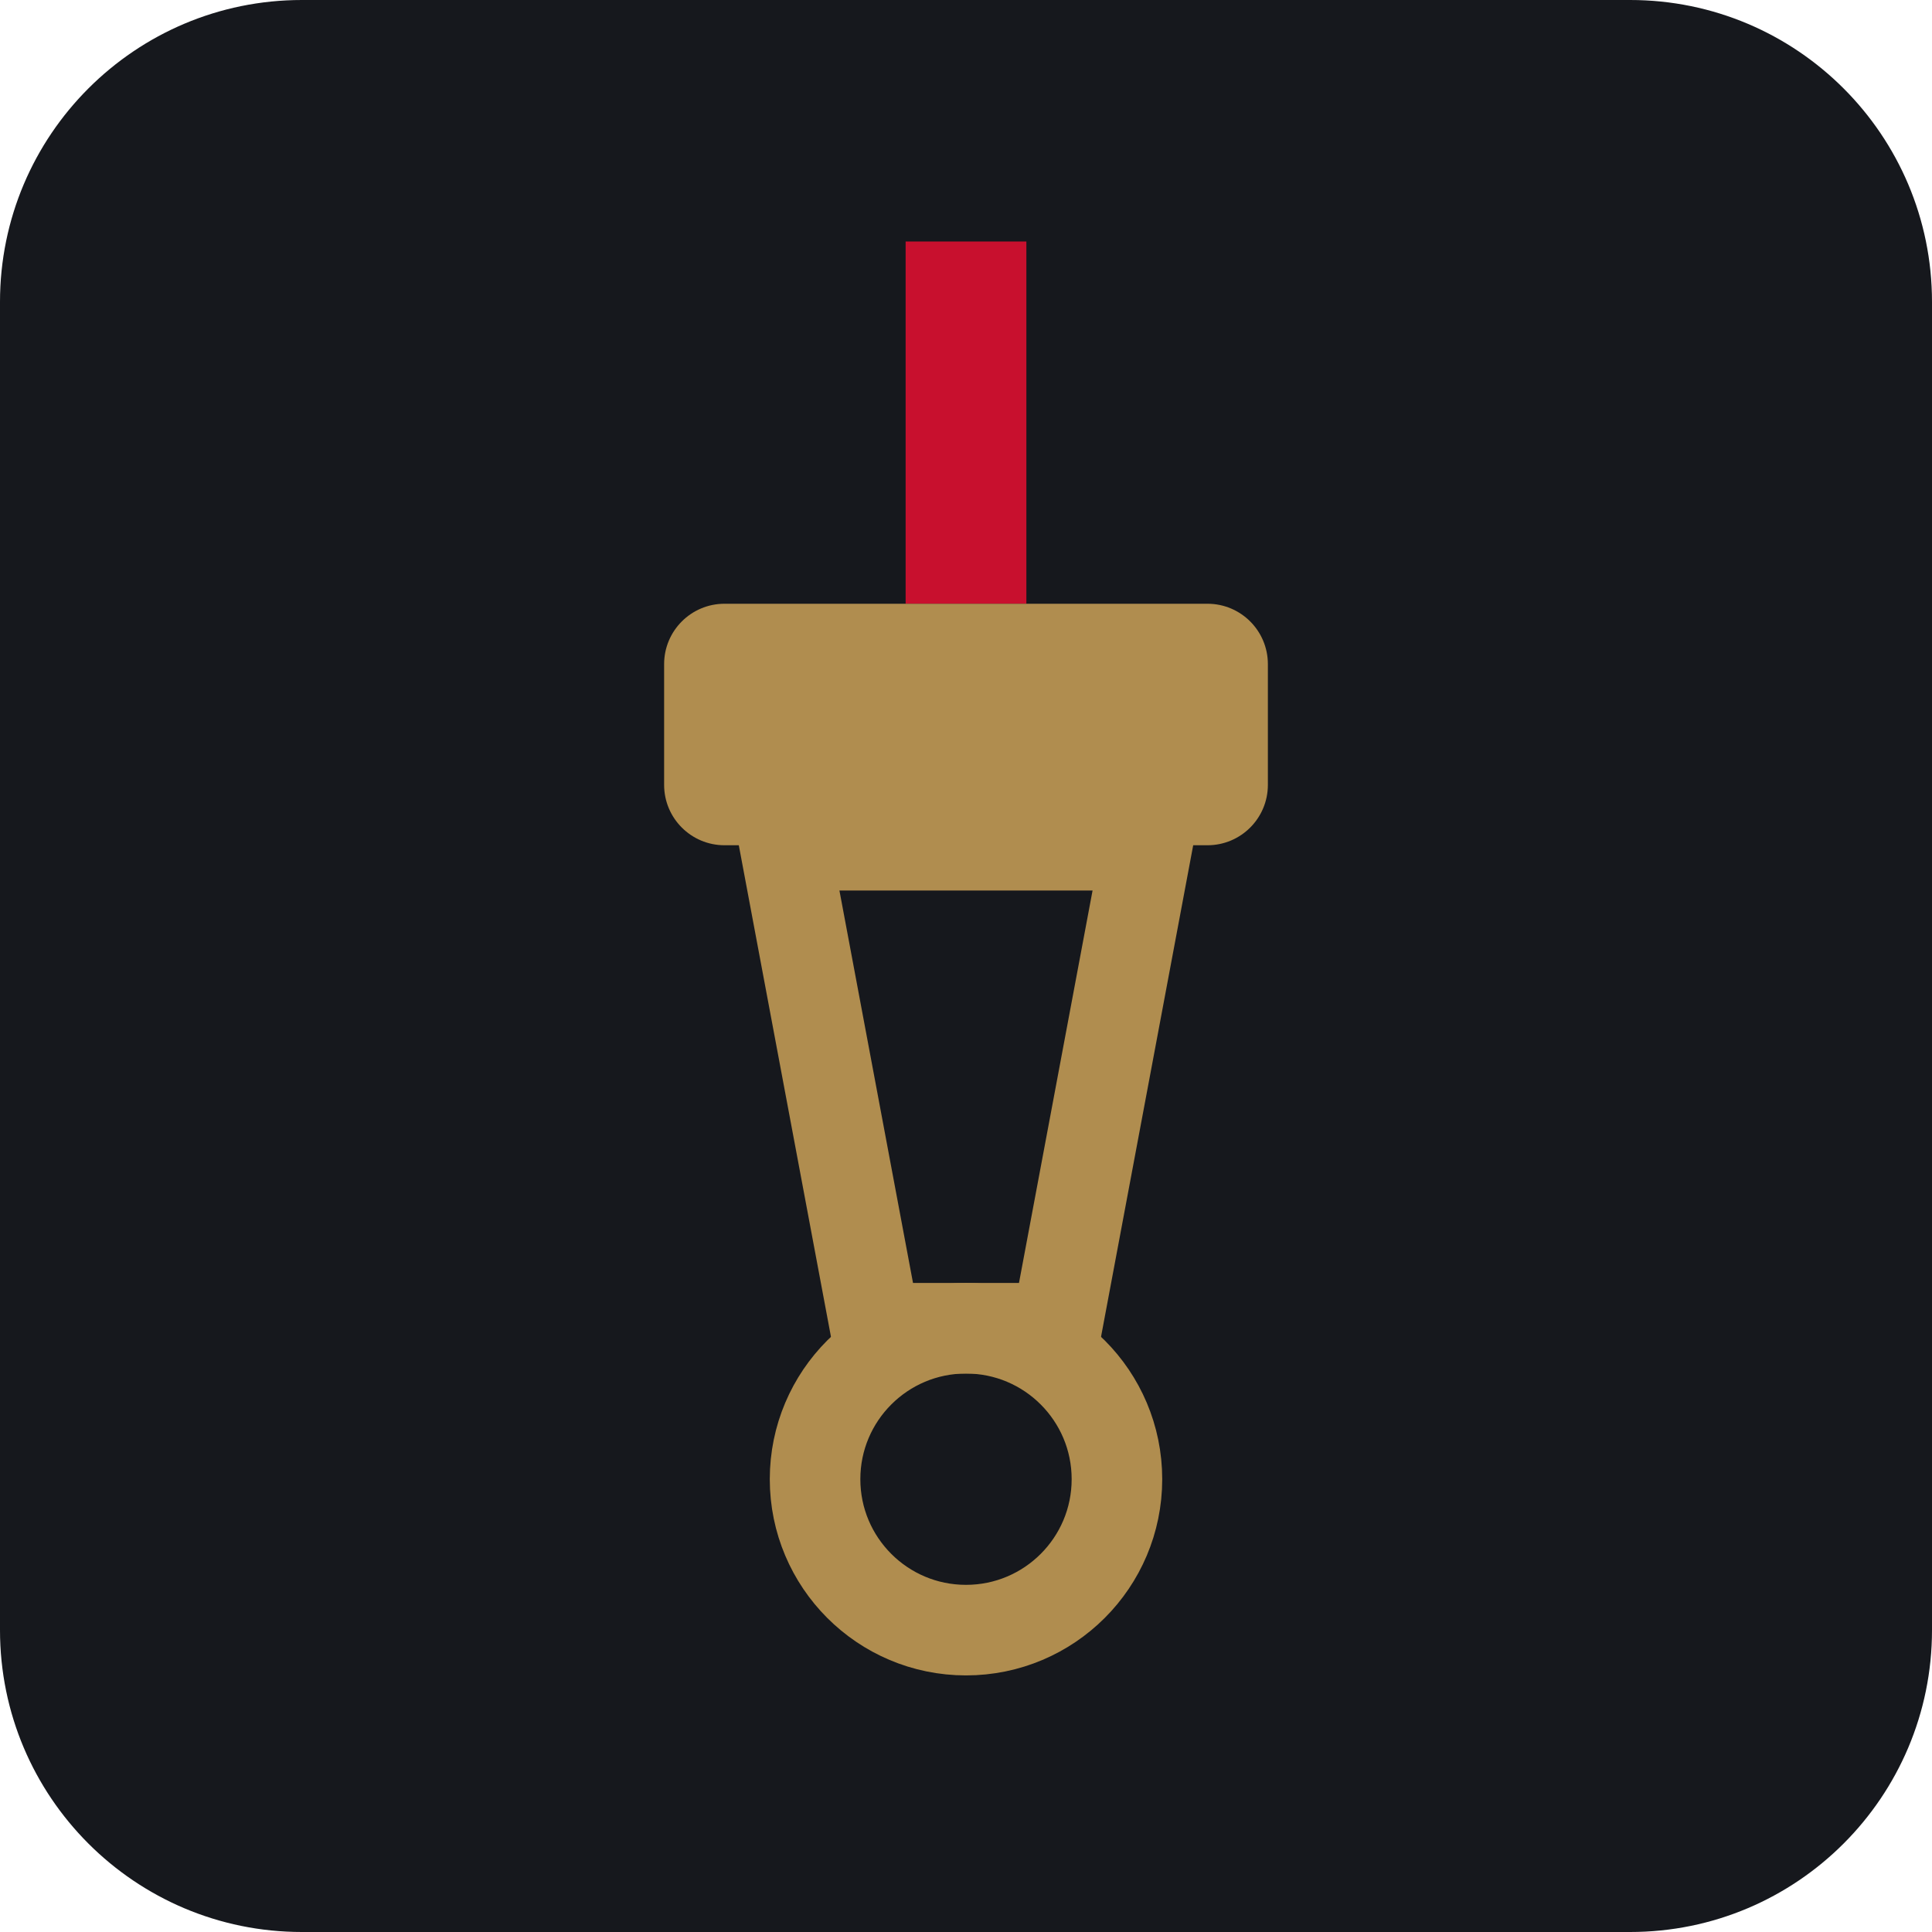
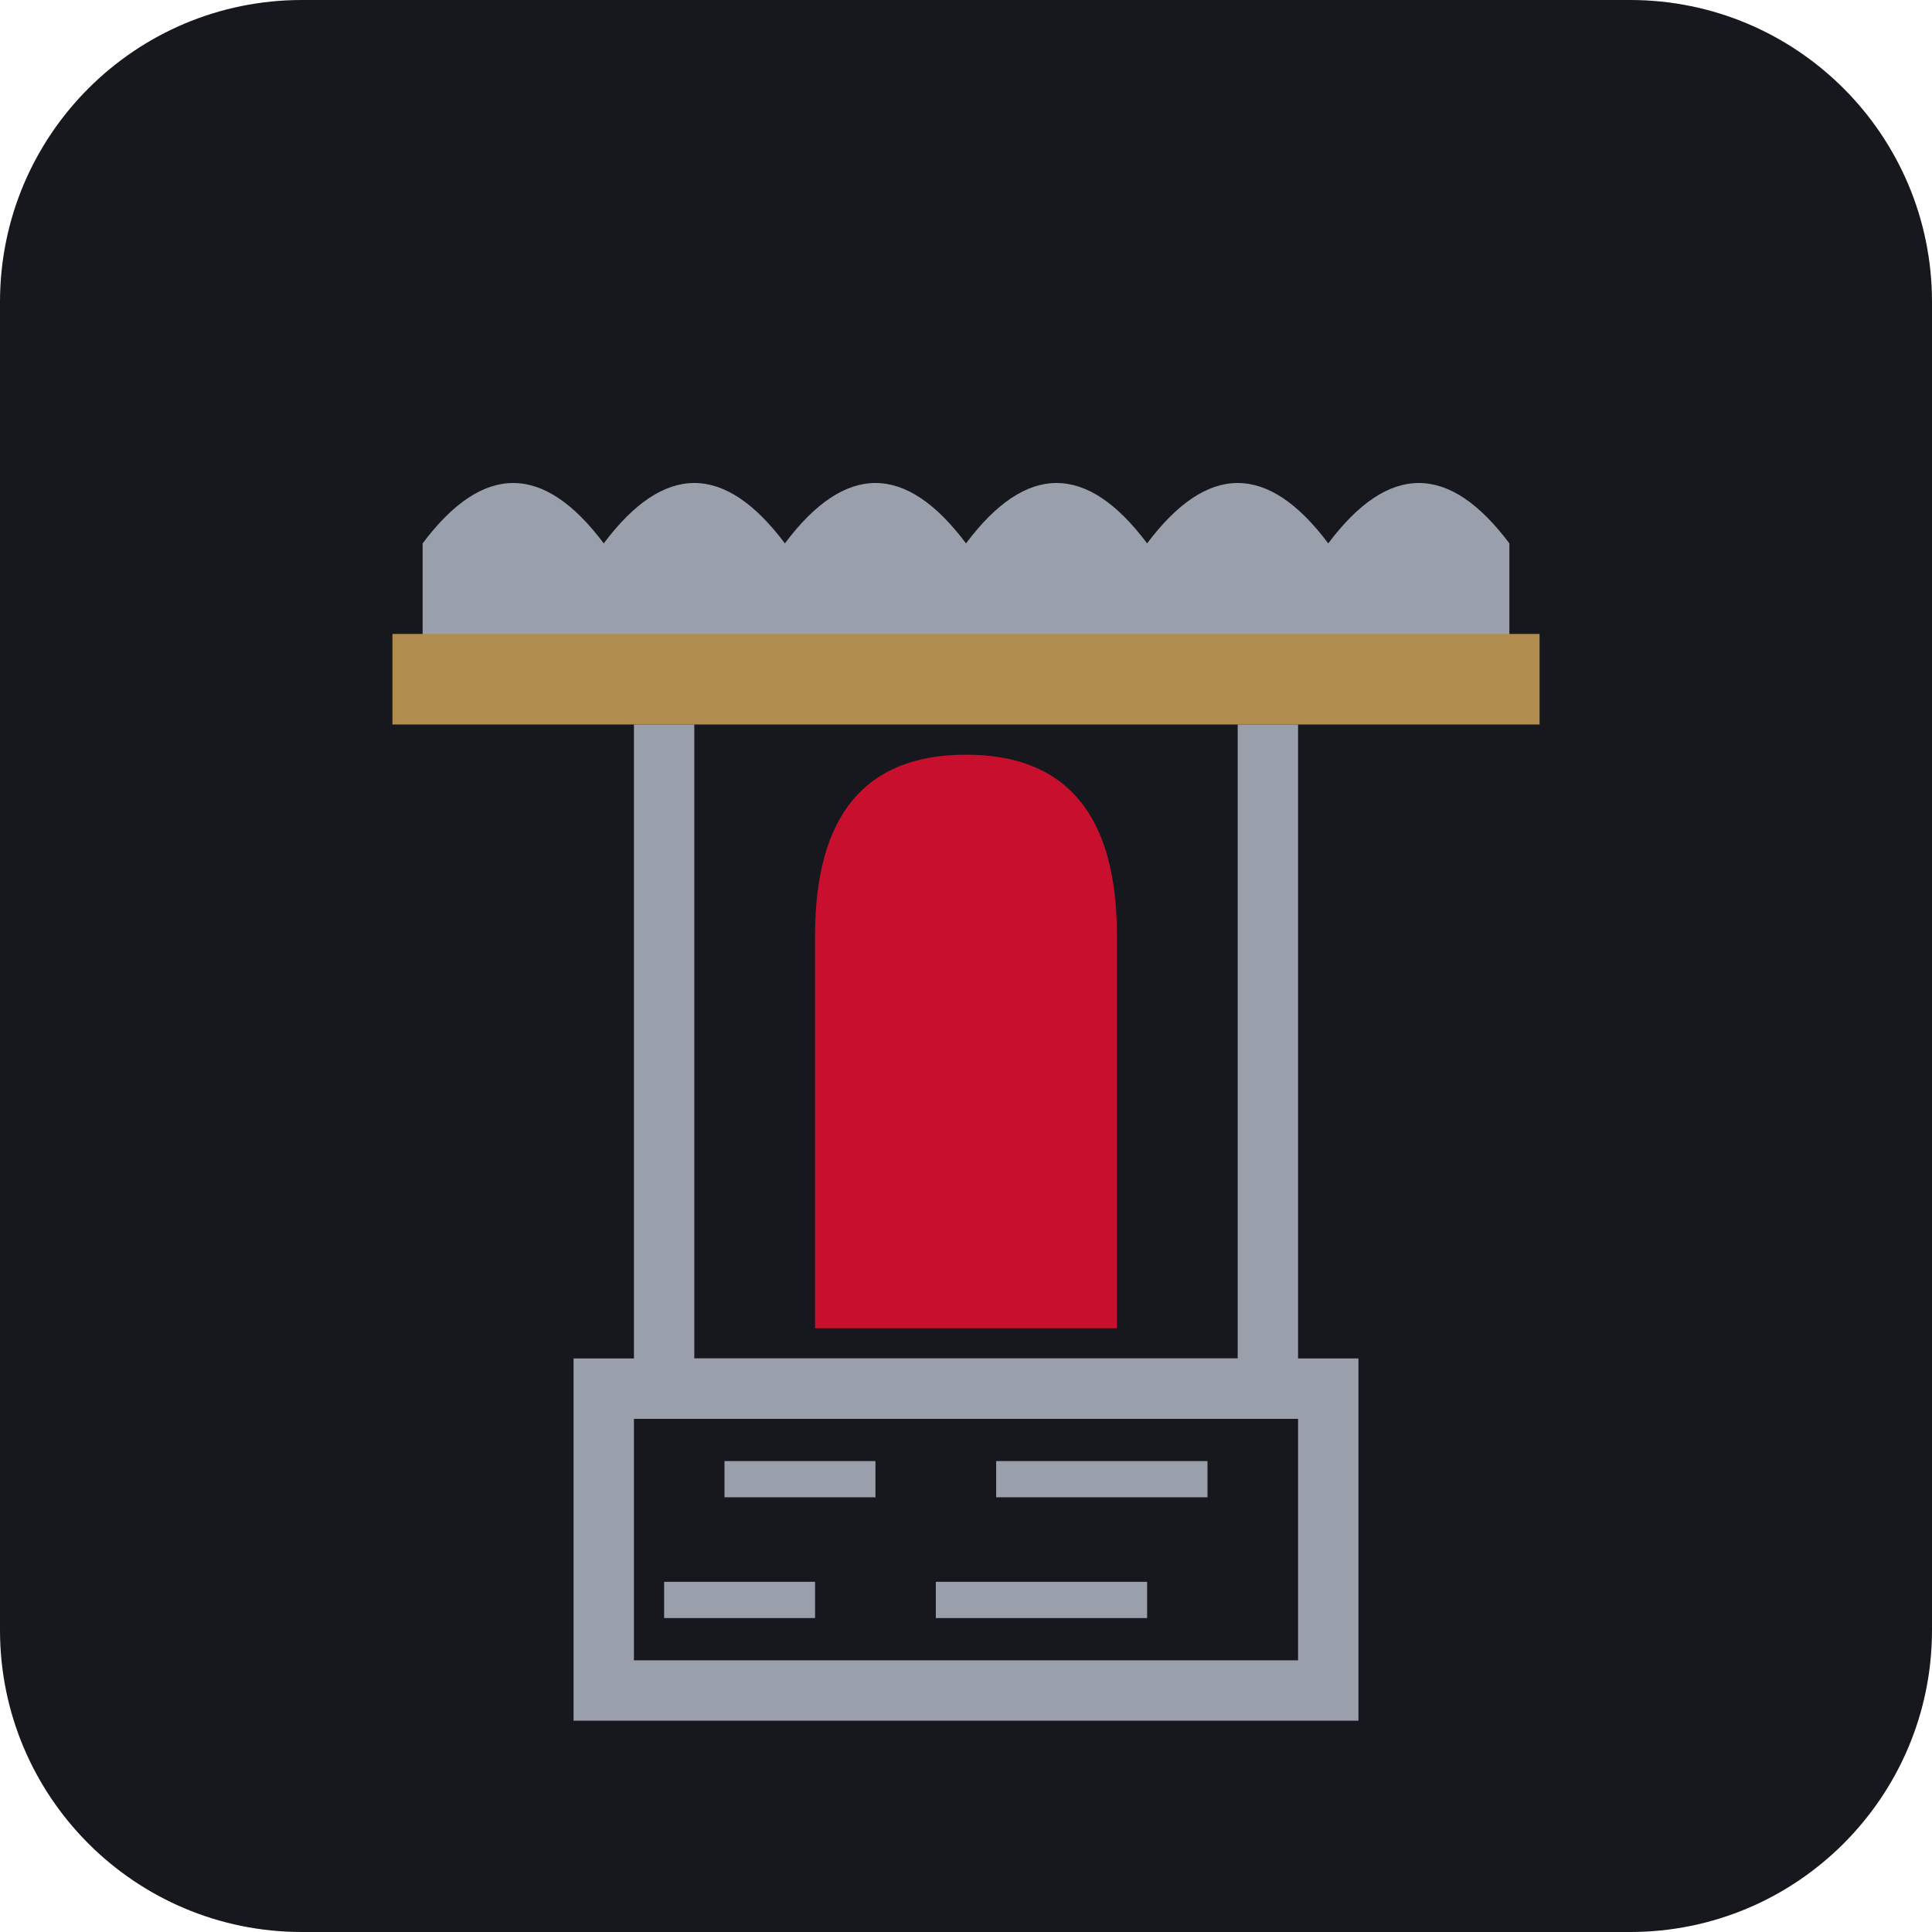
<svg xmlns="http://www.w3.org/2000/svg" viewBox="0 0 64 64">
  <rect width="64" height="64" rx="10" fill="#16181d" />
-   <line x1="32" y1="8" x2="32" y2="20" stroke="#c8102e" stroke-width="4" />
-   <rect x="22" y="20" width="20" height="8" rx="2" fill="#b08d4f" />
-   <path d="M26 28 L38 28 L35 44 L29 44 Z" fill="none" stroke="#b08d4f" stroke-width="3" />
-   <circle cx="32" cy="49" r="5" fill="none" stroke="#b08d4f" stroke-width="3" />
+   <path d="M14 22 L14 18 Q17 14 20 18 Q23 14 26 18 Q29 14 32 18 Q35 14 38 18 Q41 14 44 18 Q47 14 50 18 L50 22 Z" fill="#9aa0ab" />
+   <rect x="13" y="21" width="38" height="3" fill="#b08d4f" />
+   <path d="M22 24 L22 46 L42 46 L42 24" fill="none" stroke="#9aa0ab" stroke-width="2" />
+   <path d="M27 44 L27 31 Q27 25 32 25 Q37 25 37 31 L37 44 Z" fill="#c8102e" />
+   <rect x="20" y="46" width="24" height="10" fill="none" stroke="#9aa0ab" stroke-width="2" />
+   <line x1="24" y1="49" x2="29" y2="49" stroke="#9aa0ab" stroke-width="1.2" />
+   <line x1="33" y1="49" x2="40" y2="49" stroke="#9aa0ab" stroke-width="1.2" />
+   <line x1="22" y1="53" x2="27" y2="53" stroke="#9aa0ab" stroke-width="1.2" />
+   <line x1="31" y1="53" x2="38" y2="53" stroke="#9aa0ab" stroke-width="1.2" />
</svg>
